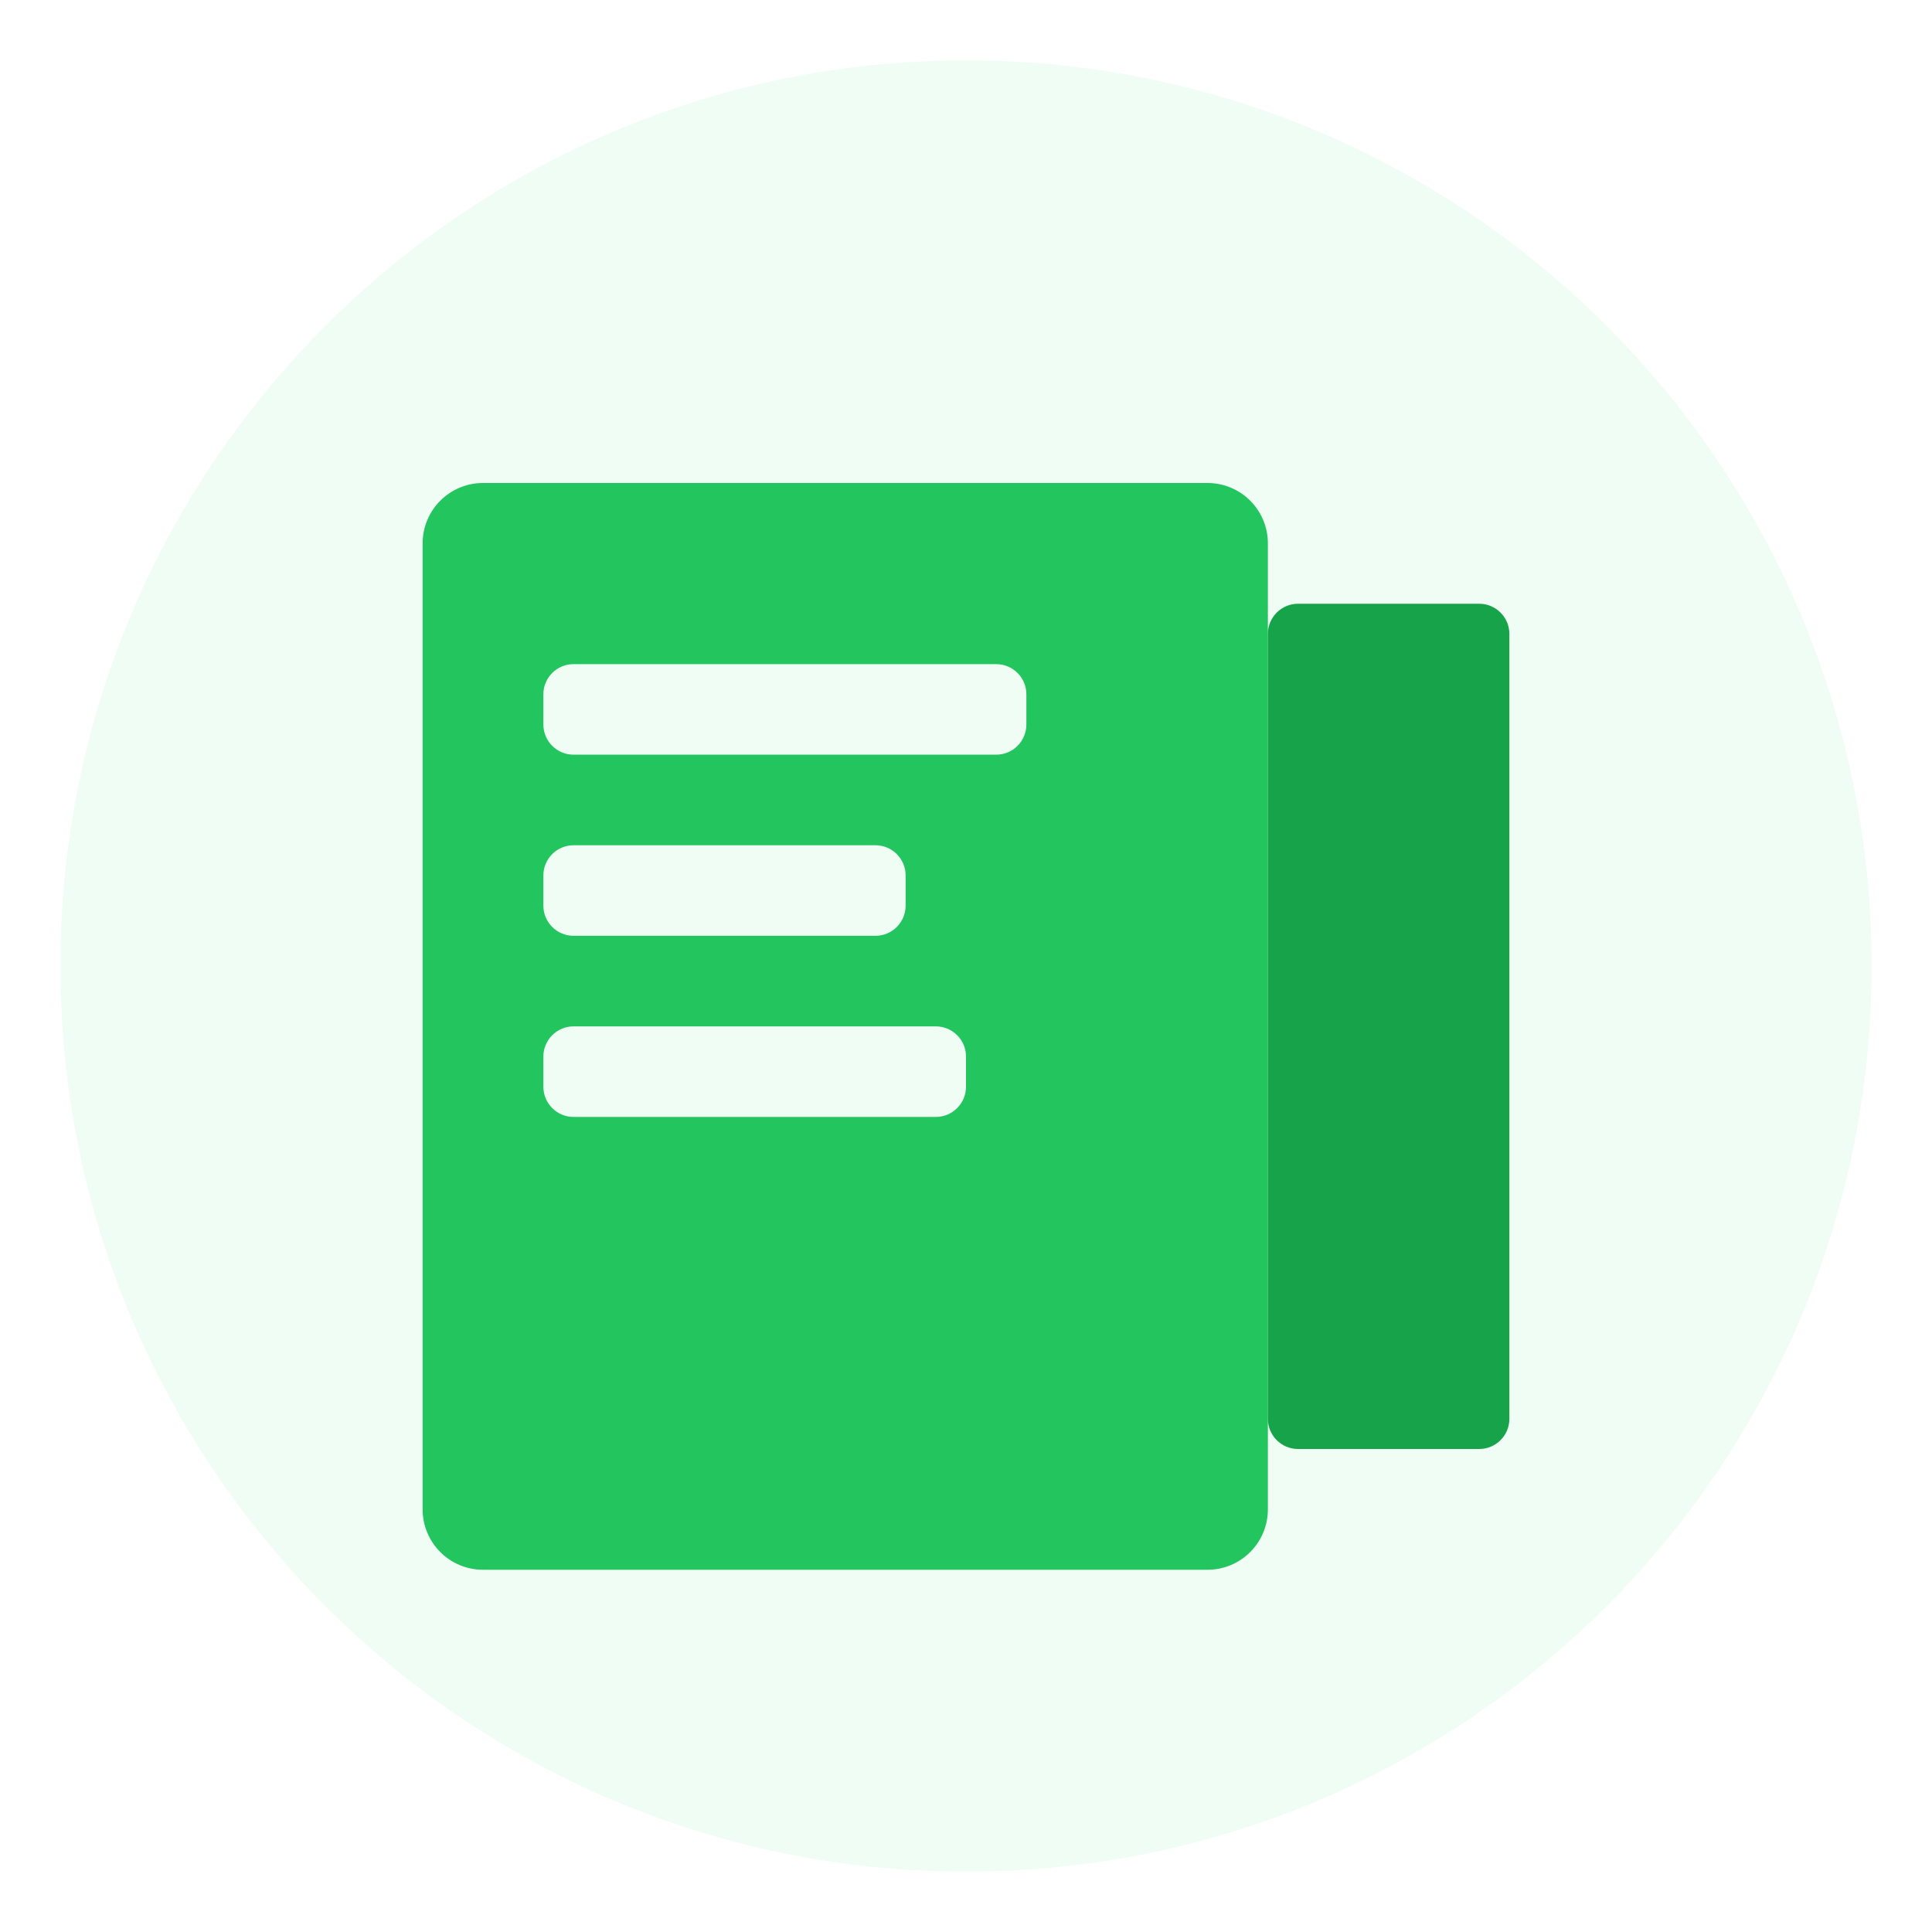
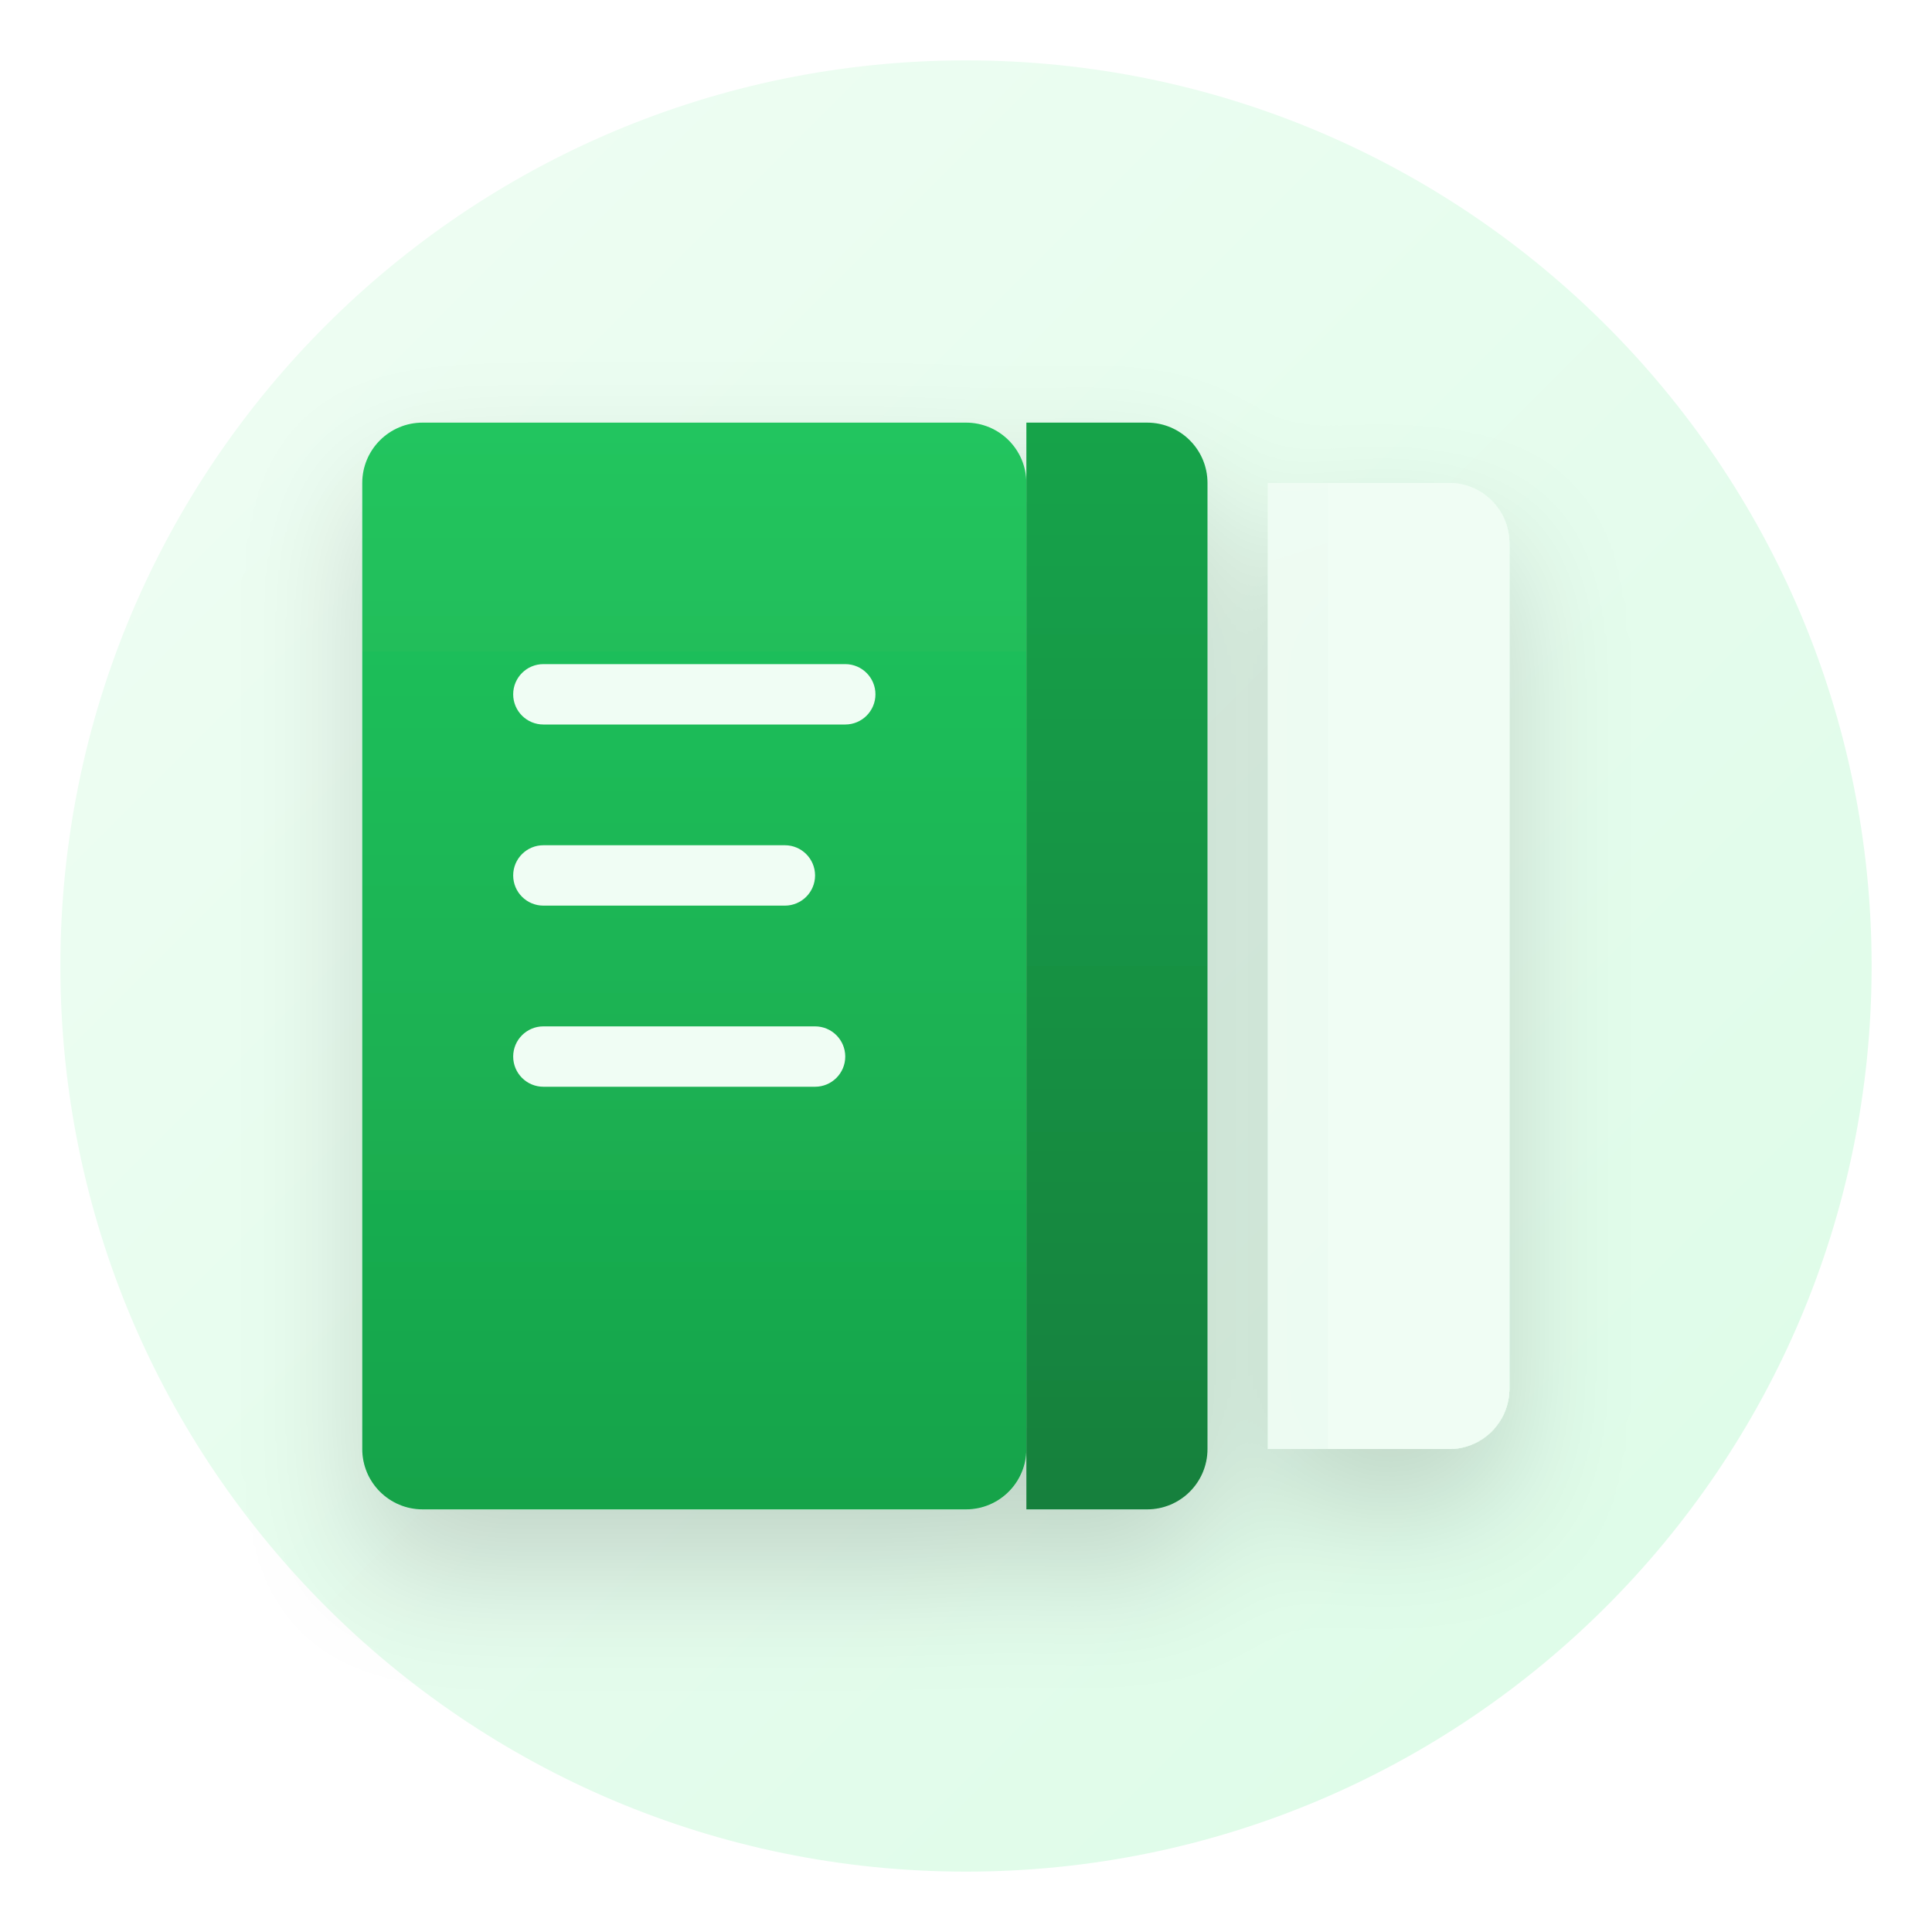
<svg xmlns="http://www.w3.org/2000/svg" viewBox="0 0 64 64" fill="none">
-   <circle cx="32" cy="32" r="30" fill="#f0fdf4" />
-   <rect x="14" y="16" width="28" height="36" rx="2" fill="#22c55e" />
-   <rect x="42" y="20" width="8" height="28" rx="1" fill="#16a34a" />
-   <rect x="18" y="22" width="16" height="3" rx="1" fill="#f0fdf4" />
-   <rect x="18" y="28" width="12" height="3" rx="1" fill="#f0fdf4" />
-   <rect x="18" y="34" width="14" height="3" rx="1" fill="#f0fdf4" />
+   <defs>
+     <linearGradient id="learnBg" x1="0%" y1="0%" x2="100%" y2="100%">
+       <stop offset="0%" style="stop-color:#f0fdf4" />
+       <stop offset="100%" style="stop-color:#dcfce7" />
+     </linearGradient>
+     <linearGradient id="learnFg" x1="0%" y1="0%" x2="0%" y2="100%">
+       <stop offset="0%" style="stop-color:#22c55e" />
+       <stop offset="100%" style="stop-color:#16a34a" />
+     </linearGradient>
+     <linearGradient id="learnFg2" x1="0%" y1="0%" x2="0%" y2="100%">
+       <stop offset="0%" style="stop-color:#16a34a" />
+       <stop offset="100%" style="stop-color:#15803d" />
+     </linearGradient>
+     <filter id="shadow7" x="-20%" y="-20%" width="140%" height="140%">
+       <feDropShadow dx="0" dy="2" stdDeviation="2" flood-opacity="0.15" />
+     </filter>
+   </defs>
+   <circle cx="32" cy="32" r="30" fill="url(#learnBg)" />
+   <g filter="url(#shadow7)">
+     <path d="M14 14h18a2 2 0 012 2v32a2 2 0 01-2 2H14a2 2 0 01-2-2V16a2 2 0 012-2z" fill="url(#learnFg)" />
+     <path d="M34 14h4a2 2 0 012 2v32a2 2 0 01-2 2h-4V14z" fill="url(#learnFg2)" />
+     <path d="M42 16h6a2 2 0 012 2v28a2 2 0 01-2 2h-6V16z" fill="#f0fdf4" opacity="0.9" />
+     <path d="M44 16h4a2 2 0 012 2v28a2 2 0 01-2 2h-4V16z" fill="#f0fdf4" />
+     <rect x="17" y="22" width="12" height="2" rx="1" fill="#f0fdf4" />
+     <rect x="17" y="28" width="10" height="2" rx="1" fill="#f0fdf4" />
+     <rect x="17" y="34" width="11" height="2" rx="1" fill="#f0fdf4" />
+   </g>
</svg>
